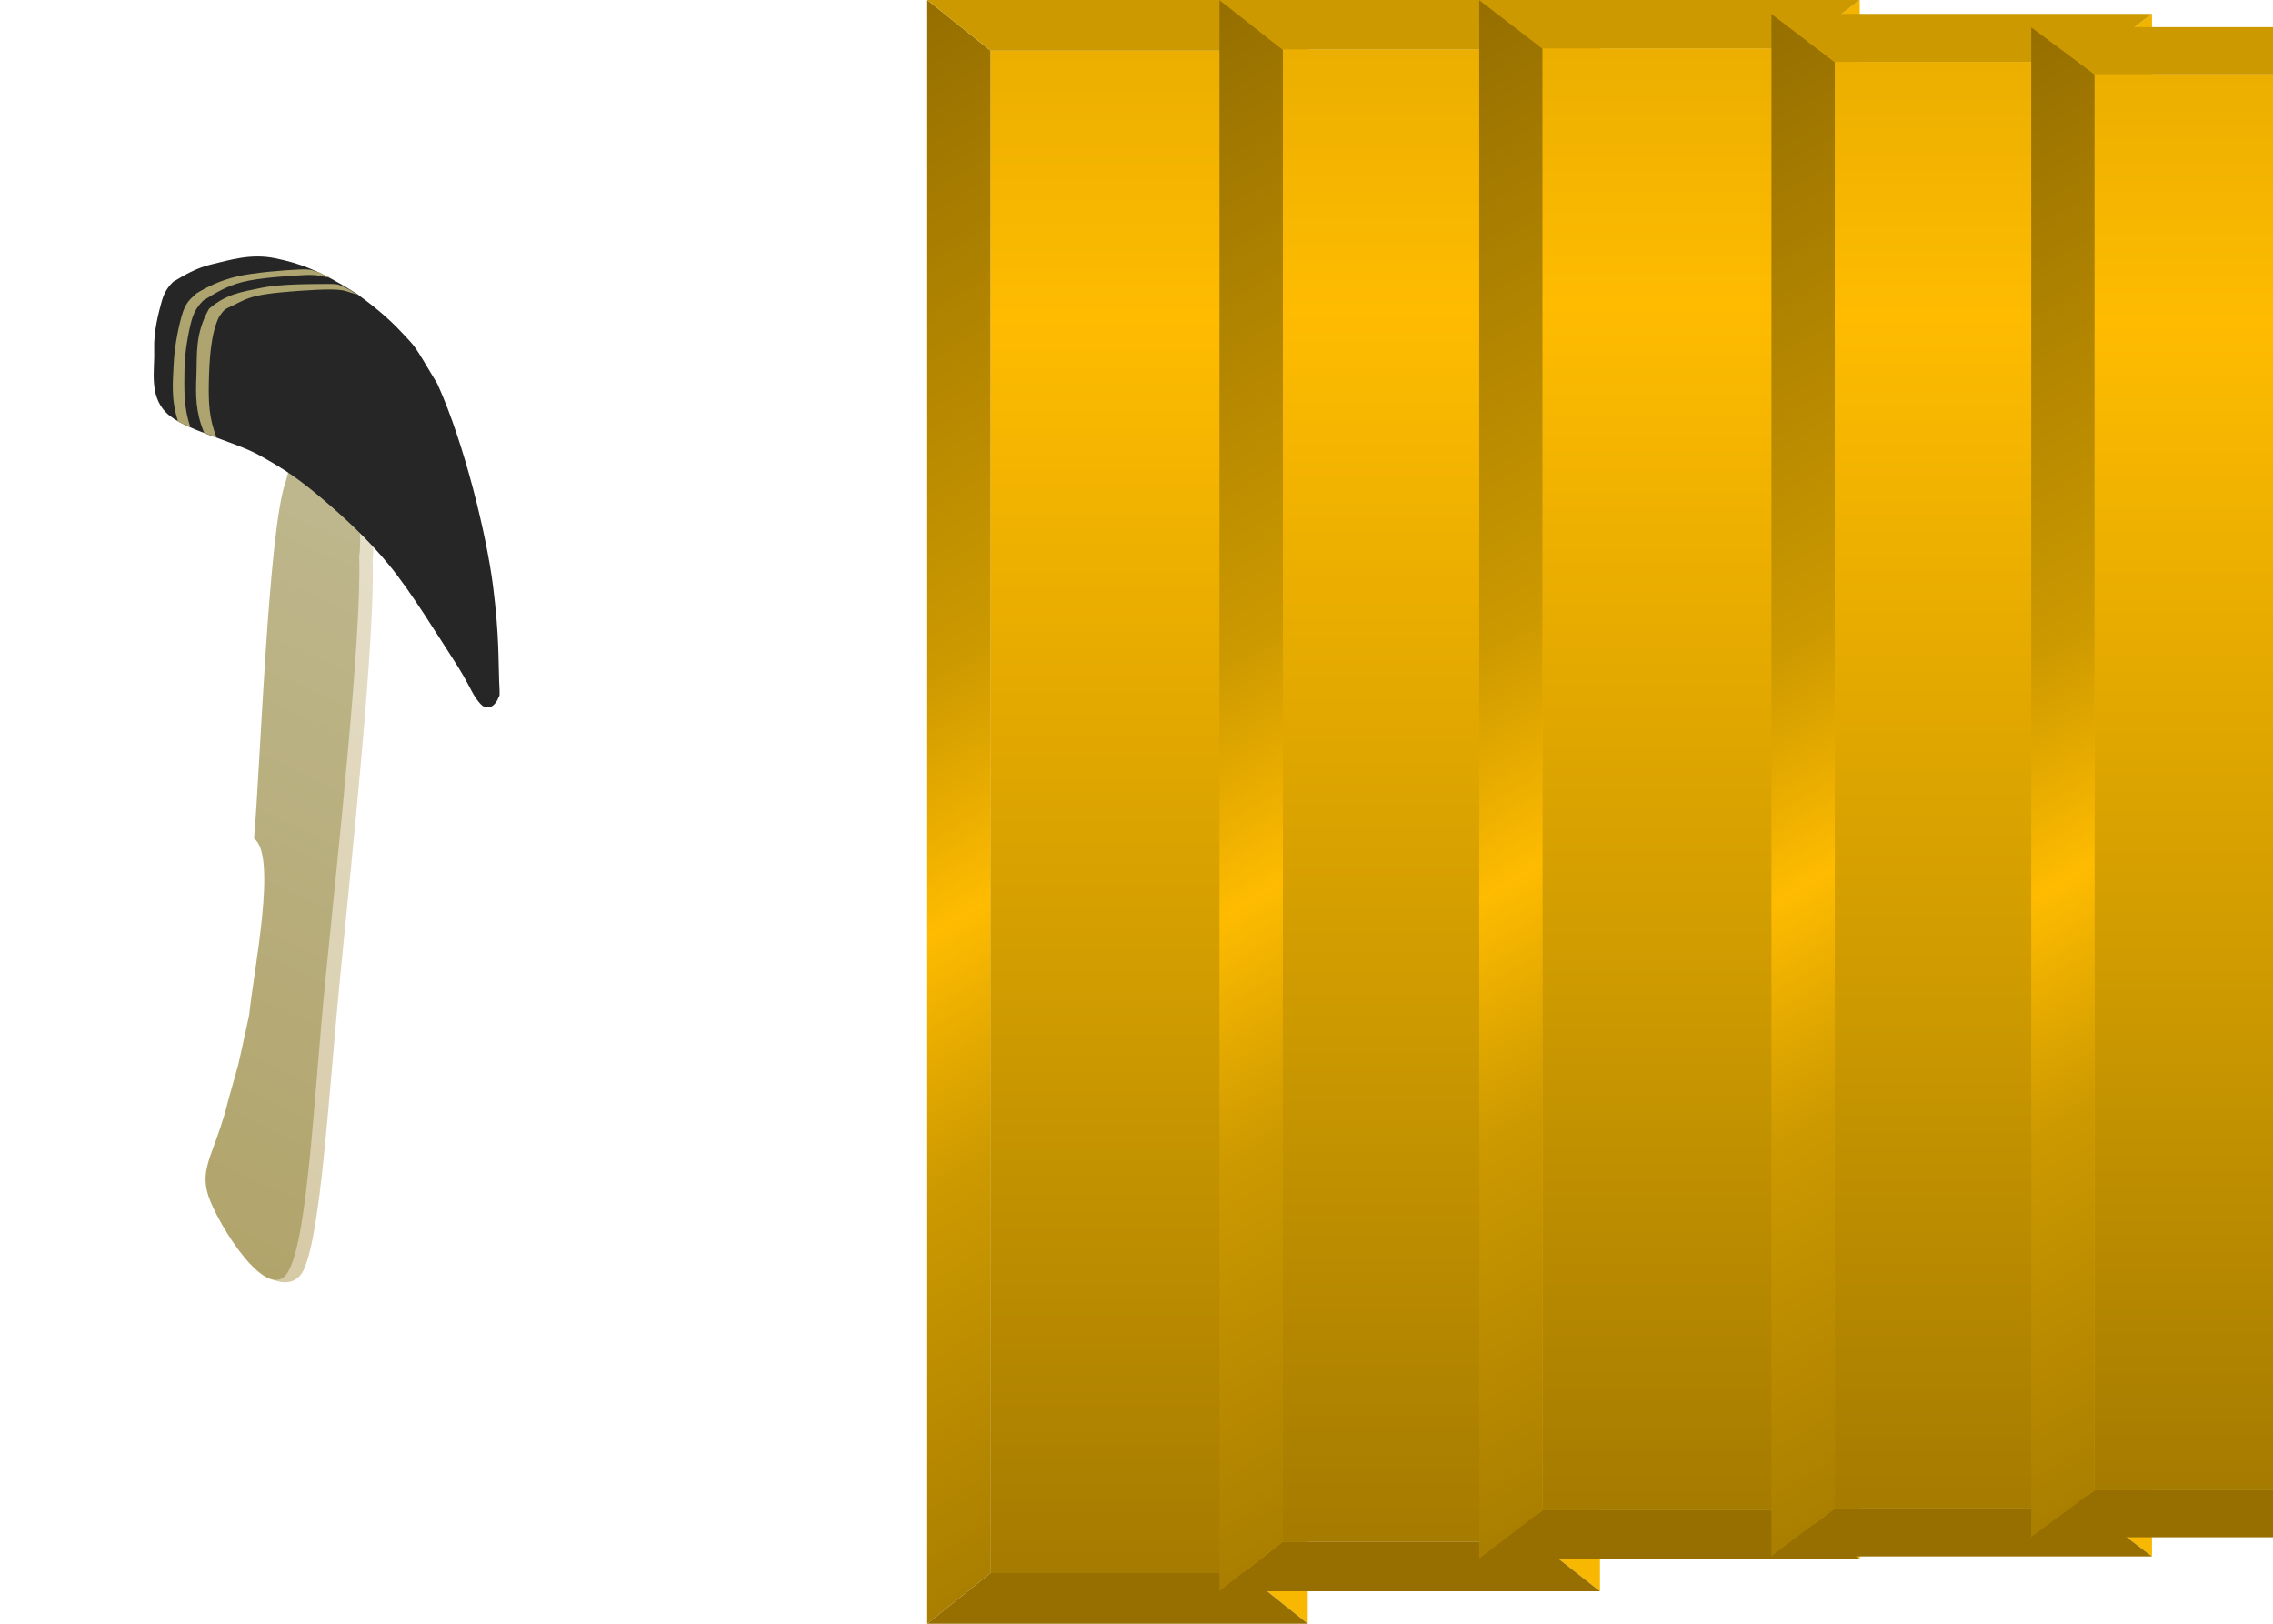
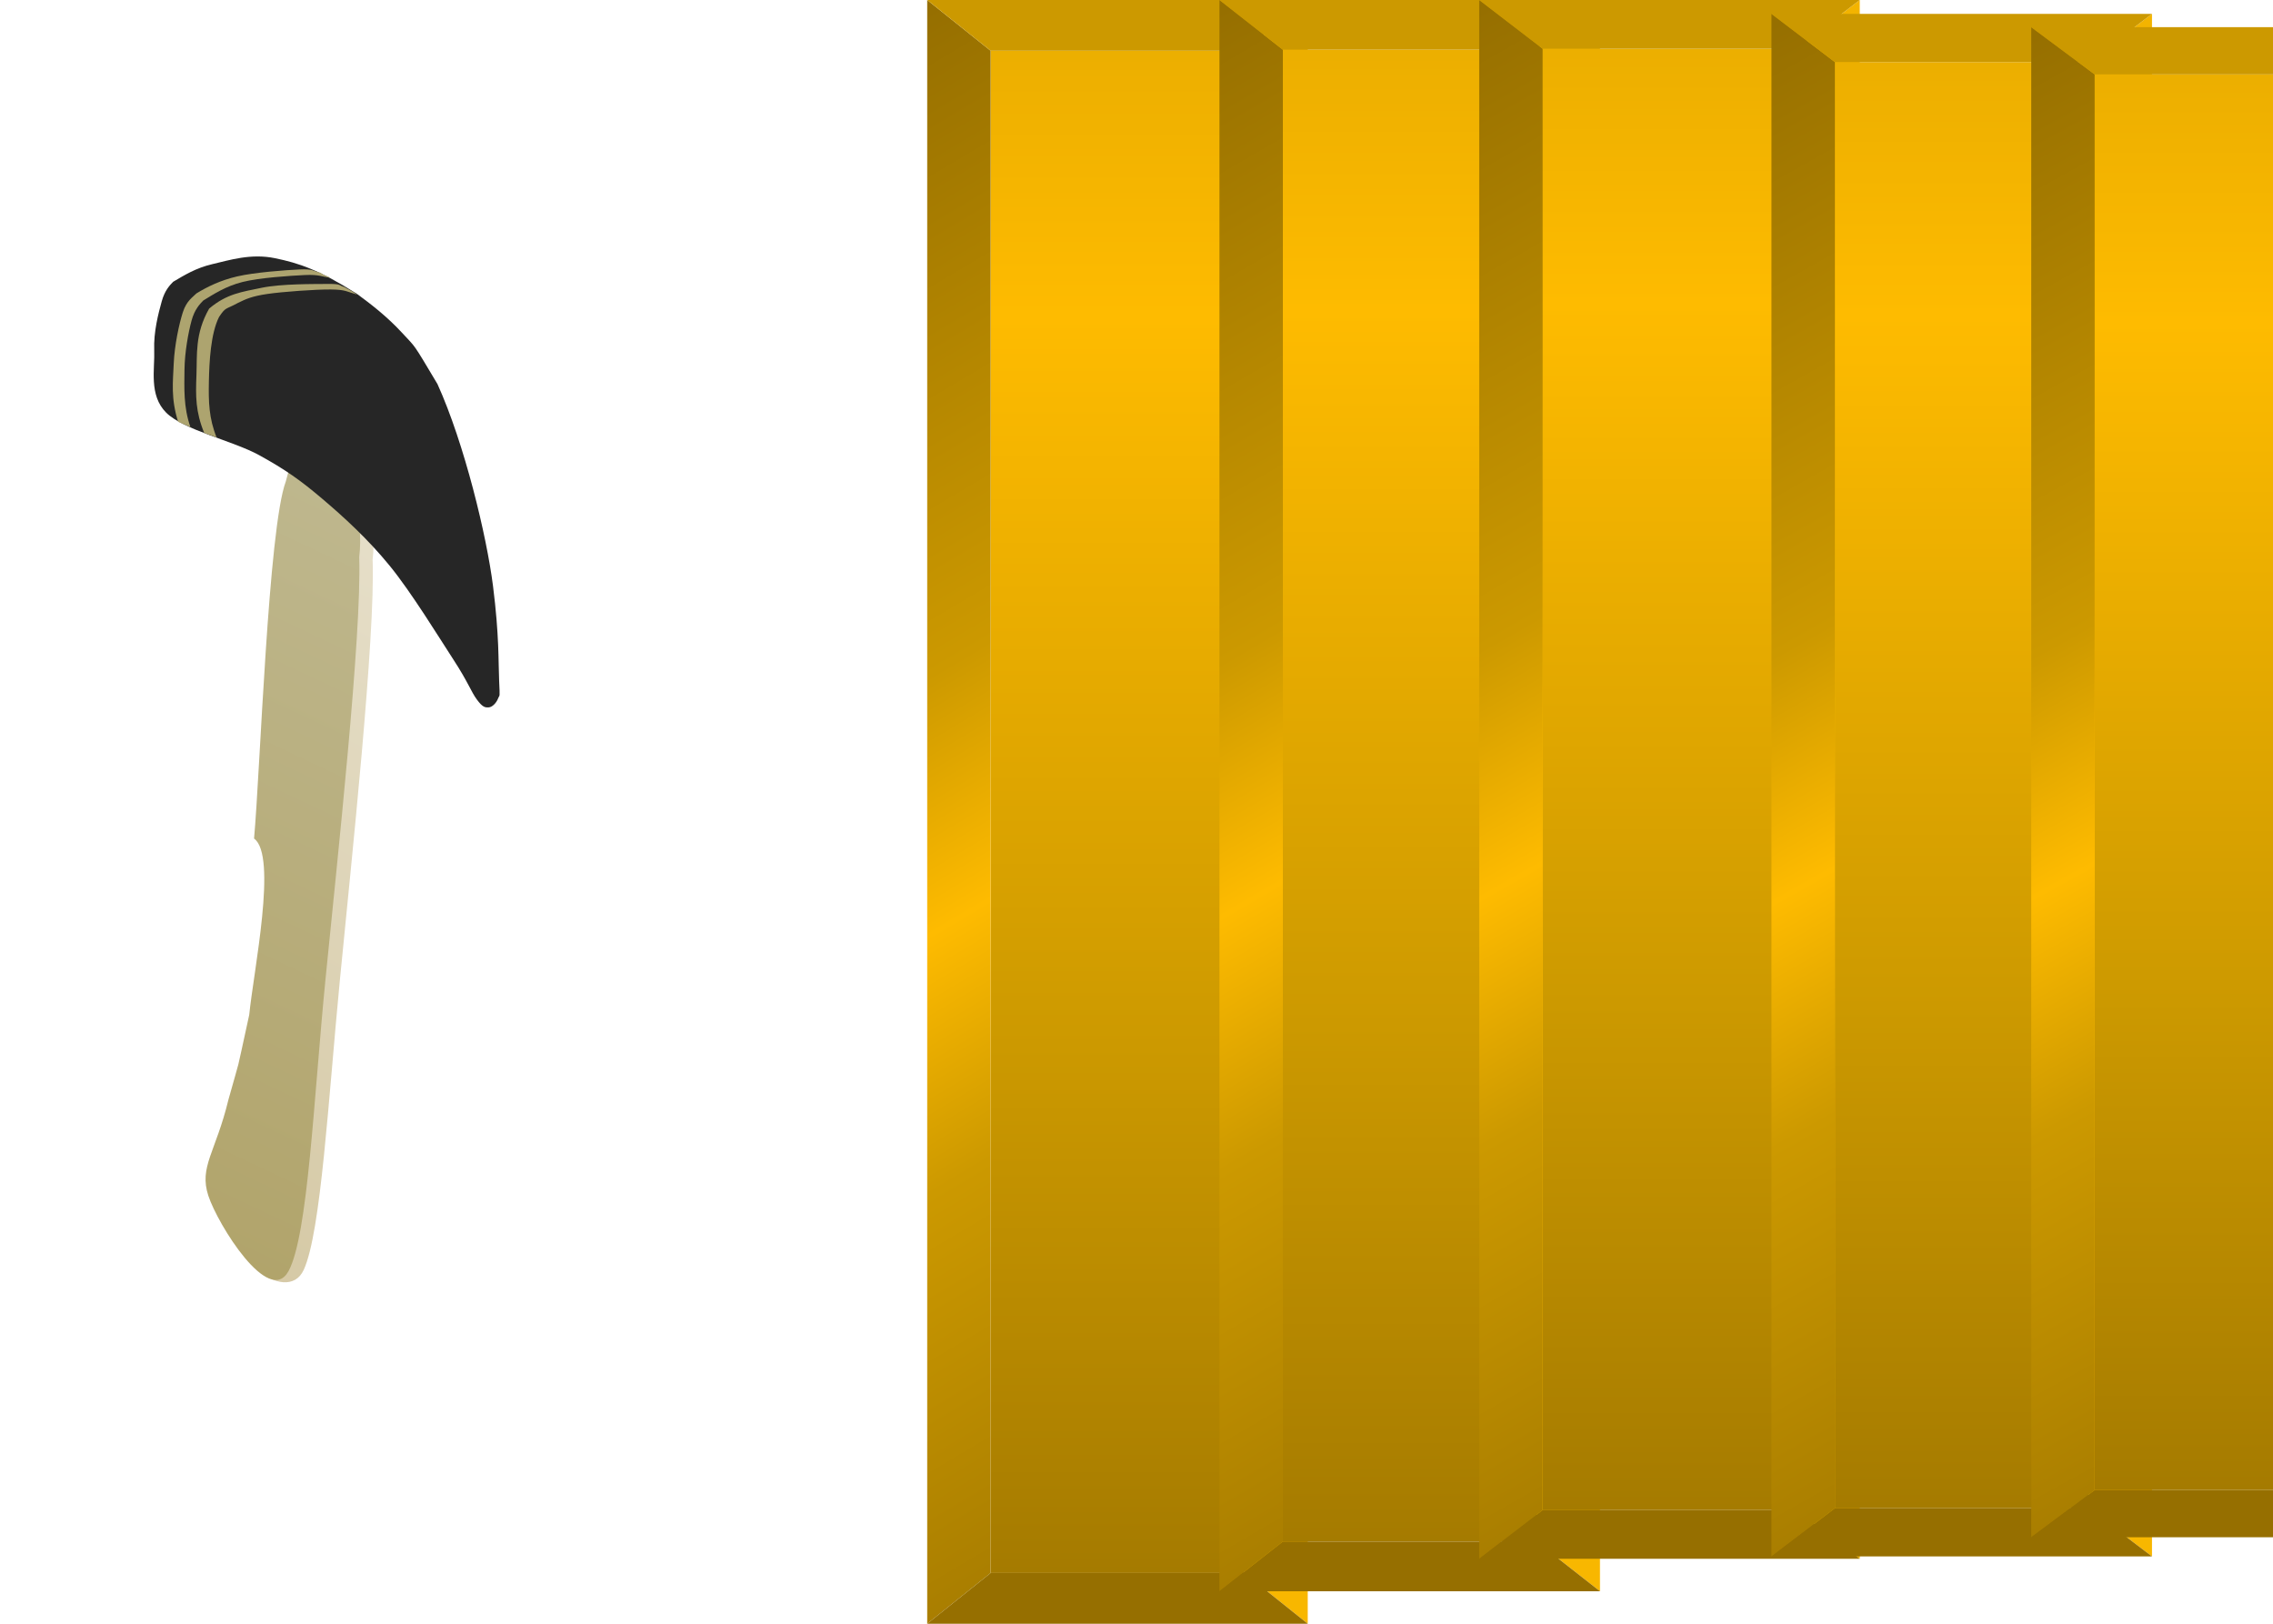
<svg xmlns="http://www.w3.org/2000/svg" viewBox="0 0 280 200" xml:space="preserve" overflow="hidden">
  <defs>
    <linearGradient x1="35" y1="140" x2="35" y2="25" gradientUnits="userSpaceOnUse" spreadMethod="reflect" id="fill1">
      <stop offset="0" stop-color="#966F00" />
      <stop offset="0.5" stop-color="#CC9900" />
      <stop offset="1" stop-color="#FEBB00" />
    </linearGradient>
    <linearGradient x1="41" y1="830" x2="54" y2="82" gradientUnits="userSpaceOnUse" spreadMethod="reflect" id="fill2">
      <stop offset="0" stop-color="#966F00" />
      <stop offset="0.5" stop-color="#CC9900" />
      <stop offset="1" stop-color="#FEBB00" />
    </linearGradient>
    <linearGradient x1="42" y1="-24" x2="74" y2="30" gradientUnits="userSpaceOnUse" spreadMethod="reflect" id="fill3">
      <stop offset="0" stop-color="#966F00" />
      <stop offset="0.72" stop-color="#CC9900" />
      <stop offset="1" stop-color="#FEBB00" />
    </linearGradient>
    <linearGradient x1="13.707" y1="999.414" x2="353.801" y2="276.606" gradientUnits="userSpaceOnUse" spreadMethod="reflect" id="panggulfill0">
      <stop offset="0" stop-color="#D6C9A6" />
      <stop offset="0.028" stop-color="#D6CAA7" />
      <stop offset="1" stop-color="#E7E0CB" />
    </linearGradient>
    <linearGradient x1="1.245" y1="994.136" x2="340.296" y2="273.547" gradientUnits="userSpaceOnUse" spreadMethod="reflect" id="panggulfill1">
      <stop offset="0" stop-color="#B1A46B" />
      <stop offset="1" stop-color="#BFB88F" />
    </linearGradient>
    <rect x="0" y="0" rx="12" ry="12" width="30" height="90" fill="#CC9900" fill-rule="evenodd" id="separator" />
    <symbol id="daun" width="30" height="128" viewBox="0 0 33 128">
      <rect class="highlight-target-bg" x="5" y="4" width="20" height="120" fill="url(#fill1)" fill-opacity="1" />
      <path class="fixed-item" id="rechts" d="M30 0 30 128 25 124 25 4Z" fill="url(#fill2)" fill-rule="evenodd" fill-opacity="1" />
      <path class="fixed-item" id="links" d="M0 0 0 128 5 124 5 4Z" fill="url(#fill3)" fill-rule="evenodd" fill-opacity="1" />
      <path class="fixed-item" id="boven" d="M0 0 30 0 25 4 5 4Z" fill="#CC9900" fill-rule="evenodd" fill-opacity="1" />
      <path class="fixed-item" id="onder" d="M0 128 30 128 25 124 5 124Z" fill="#966F00" fill-rule="evenodd" fill-opacity="1" />
    </symbol>
    <symbol id="highlight-target" width="30" height="128" viewBox="0 0 33 128">
      <rect class="highlight-target" x="5" y="4" width="20" height="120" />
    </symbol>
    <symbol id="suspenders" width="6" height="128" viewBox="0 0 6 128">
      <rect class="fixed-item" x="1" y="32" rx="2" ry="2" width="3" height="9" fill="#CC9900" fill-rule="evenodd" />
      <rect class="fixed-item" x="1" y="87" rx="2" ry="2" width="3" height="9" fill="#CC9900" fill-rule="evenodd" />
    </symbol>
    <symbol id="panggul" width="383" height="3070">
      <path transform="scale(0.12 0.12) translate(130 250)" d="M181.795 1053.41C199.547 1014.88 207.132 877.38 218.919 755.872 230.706 634.364 255.453 403.768 252.516 324.361 261.895 246.766 199.196 154.642 177.059 246.971 159.201 294.847 151.49 542.898 145.366 611.616 169.653 629.016 145.123 747.136 140.844 791.59 125.446 862.11 134.007 826.569 119.693 878.338 106.817 931.922 100.549 958.155 99.335 976.266 98.12 994.377 98.664 974.148 112.408 987.005 93.321 1035.56 164.044 1091.93 181.795 1053.41Z" fill="url(#panggulfill0)" fill-rule="evenodd" />
      <path transform="scale(0.12 0.12) translate(130 250)" d="M166.226 1054.64C186.266 1017.68 192.008 877.672 204.095 755.526 216.182 633.379 241.503 401.565 238.75 321.766 248.323 243.758 185.773 151.319 163.393 244.165 145.401 292.324 137.095 541.641 130.802 610.718 155.075 628.149 130.238 746.92 125.849 791.608 110.266 862.519 118.921 826.779 104.469 878.843 91.452 932.726 74.116 947.64 83.856 977.311 93.597 1006.98 146.187 1091.61 166.226 1054.64Z" fill="url(#panggulfill1)" fill-rule="evenodd" />
      <path transform="scale(0.12 0.12) translate(130 250)" d="M152.196 15.003C127.497 9.92 105.558 17.035 88.151 21.074 70.745 25.112 58.766 32.788 47.756 39.234 44.439 42.715 39.232 47.704 35.991 59.416 32.749 71.128 27.547 90.49 28.307 109.506 29.067 128.522 22.599 155.565 40.551 173.511 58.503 191.457 109.389 202.51 136.02 217.183 162.65 231.856 178.011 242.645 200.333 261.55 222.655 280.455 247.401 302.985 269.952 330.615 292.503 358.245 320.702 404.417 335.639 427.33 350.576 450.242 353.564 459.969 359.575 468.092 365.586 476.215 368.087 476.258 371.706 476.069 375.325 475.881 379.508 471.546 381.286 466.962 383.065 462.378 383.243 467.807 382.378 448.565 381.514 429.323 382.609 402.91 376.099 351.508 369.59 300.106 346.834 205.485 319.084 144.206 293.031 100.616 297.709 107.814 282.624 91.478 267.538 75.143 251.255 62.494 236.349 51.572 197.33 26.878 176.896 20.086 152.196 15.003Z" fill="#262626" fill-rule="evenodd" />
      <path transform="scale(0.12 0.12) translate(130 250)" d="M209.443 35.097C200.576 34.168 197.909 31.59 182.842 32.31 167.775 33.031 136.415 35.054 119.04 39.419 101.665 43.784 89.637 51.776 78.591 58.502 75.241 62.096 69.797 67.357 66.595 79.231 63.394 91.105 59.562 111.549 59.381 129.745 59.2 147.941 58.223 167.915 65.508 188.407L52.872 182.977C45.254 158.95 47.536 141.875 48.343 123.121 49.151 104.367 53.84 82.442 57.716 70.453 61.593 58.464 68.251 54.779 71.601 51.185 82.647 44.46 95.962 37.788 113.594 33.688 131.227 29.587 163.18 27.212 177.396 26.579 191.612 25.946 190.743 28.027 198.892 29.89 203.259 33.266 205.103 32.879 209.443 35.097Z" fill="#ADA46F" fill-rule="evenodd" />
      <path transform="scale(0.12 0.12) translate(130 250)" d="M223.542 44.637C227.985 47.249 228.415 46.828 236.87 52.472 225.809 49.307 224.849 47.253 209.463 47.126 194.078 47 160.446 49.402 144.558 51.712 128.67 54.022 122.32 56.952 114.135 60.986 101.387 68.026 101.96 64.706 94.856 75.351 86.257 92.517 84.844 121.201 84.43 141.817 84.017 162.432 84.437 179.438 92.377 199.045L79.645 194.429C70.689 172.636 70.816 156.509 71.655 135.235 72.495 113.961 69.936 92.659 84.682 66.787 102.594 51.555 118.205 49.638 138.519 45.415 158.833 41.192 192.397 41.58 206.568 41.45 220.738 41.32 217.599 42.953 223.542 44.637Z" fill="#ADA46F" fill-rule="evenodd" />
    </symbol>
  </defs>
  <style>
         
       .target *{
            fill:inherit;
        }
         
        .target {
-             fill:url(#fill1);
+             fill: transparent;
        }
    </style>
  <g id="all">
    <use id="DUNG0-daun" class="daun" href="#daun" x="0" y="0.0%" transform="scale(1 1.00)" />
    <use id="DUNG0" class="target" href="#highlight-target" x="0" y="0.0%" transform="scale(1 1.00)" />
    <use id="" href="#suspenders" x="30" />
    <use id="DANG0-daun" class="daun" href="#daun" x="36" y="0.0%" transform="scale(1 0.98)" />
    <use id="DANG0" class="target" href="#highlight-target" x="36" y="0.0%" transform="scale(1 0.98)" />
    <use id="DING1-daun" class="daun" href="#daun" x="68" y="0.0%" transform="scale(1 0.96)" />
    <use id="DING1" class="target" href="#highlight-target" x="68" y="0.0%" transform="scale(1 0.96)" />
    <use id="" href="#suspenders" x="98" />
    <use id="DONG1-daun" class="daun" href="#daun" x="104" y="0.9%" transform="scale(1 0.95)" />
    <use id="DONG1" class="target" href="#highlight-target" x="104" y="0.9%" transform="scale(1 0.95)" />
    <use id="DENG1-daun" class="daun" href="#daun" x="136" y="1.8%" transform="scale(1 0.93)" />
    <use id="DENG1" class="target" href="#highlight-target" x="136" y="1.8%" transform="scale(1 0.93)" />
    <use id="" href="#suspenders" x="166" />
    <use id="DUNG1-daun" class="daun" href="#daun" x="172" y="2.6%" transform="scale(1 0.91)" />
    <use id="DUNG1" class="target" href="#highlight-target" x="172" y="2.6%" transform="scale(1 0.91)" />
    <use id="DANG1-daun" class="daun" href="#daun" x="204" y="3.5%" transform="scale(1 0.90)" />
    <use id="DANG1" class="target" href="#highlight-target" x="204" y="3.5%" transform="scale(1 0.90)" />
  </g>
  <g id="helpinghand">
    <use class="helpinghand" href="#panggul" x="0" y="0" />
    <data class="x" value="{&quot;DUNG0&quot;: 0, &quot;DANG0&quot;: 36, &quot;DING1&quot;: 68, &quot;DONG1&quot;: 104, &quot;DENG1&quot;: 136, &quot;DUNG1&quot;: 172, &quot;DANG1&quot;: 204}" />
    <data class="y" value="{&quot;y&quot;: 0}" />
    <data class="animation" value="{&quot;hover_x&quot;: 3, &quot;hover_y&quot;: 0, &quot;stroke_x&quot;: -25, &quot;stroke_y&quot;: 40, &quot;stroke_rotation&quot;: -25, &quot;stroke_scale&quot;: [0.8, 1]}" />
  </g>
</svg>
